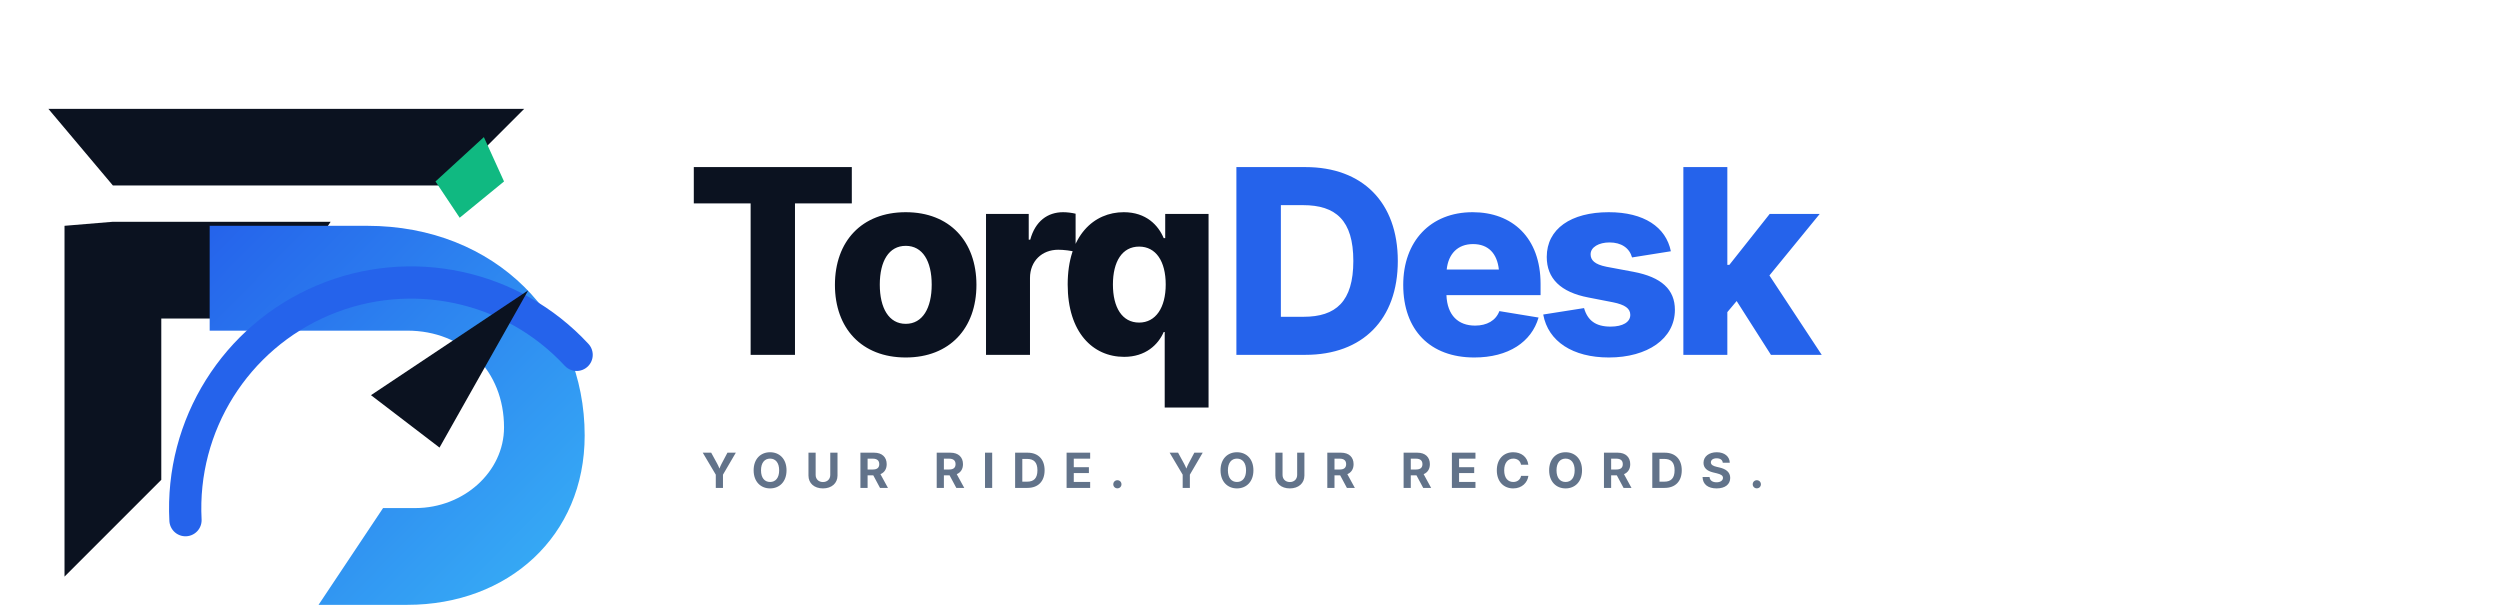
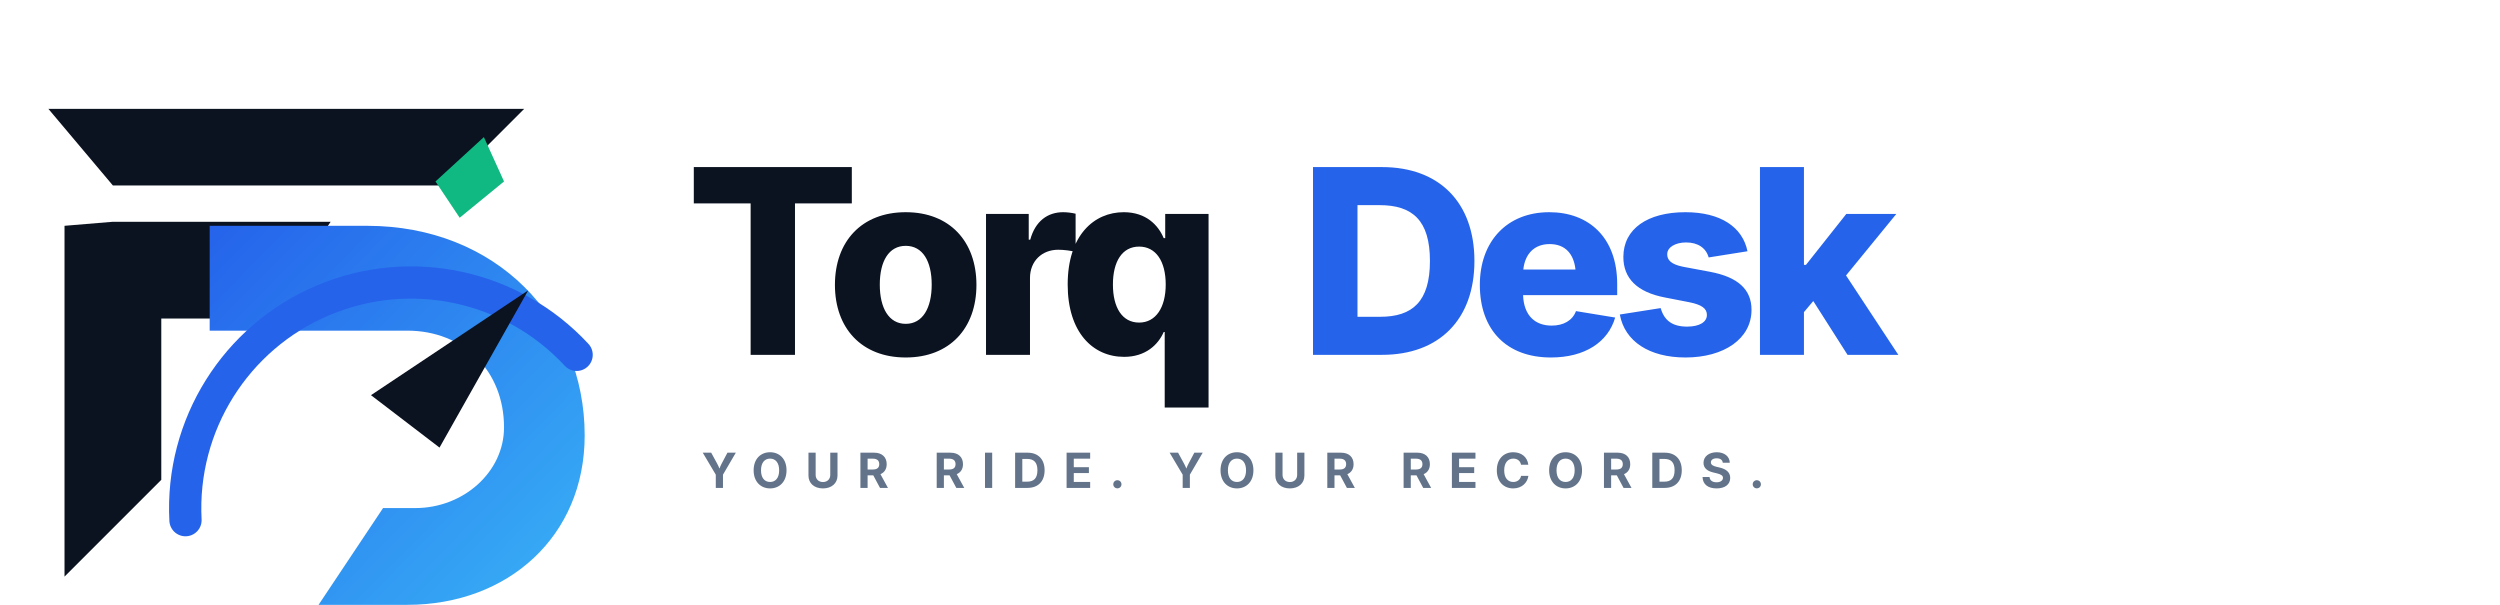
<svg xmlns="http://www.w3.org/2000/svg" viewBox="0 0 620 150" role="img" aria-labelledby="title desc">
  <defs>
    <linearGradient id="blue" x1="0" y1="0" x2="1" y2="1">
      <stop stop-color="#2563EB" />
      <stop offset="1" stop-color="#38B2F6" />
    </linearGradient>
  </defs>
  <g transform="translate(4 3)">
    <path d="M8 24H126L107 43H24Z" fill="#0B1220" />
    <path d="M24 52H78L62 76H36V116L12 140V53Z" fill="#0B1220" />
    <path d="M48 53H87C119 53 141 76 141 105C141 130 122 147 97 147H75L91 123H99C111 123 121 114 121 103C121 89 111 79 97 79H48Z" fill="url(#blue)" />
    <path d="M42 126A56 56 0 0 1 139 85" fill="none" stroke="#2563EB" stroke-width="8" stroke-linecap="round" />
    <path d="M88 95 127 69 105 108Z" fill="#0B1220" />
    <path d="M104 42 116 31 121 42 110 51Z" fill="#10B981" />
  </g>
  <text x="170" y="88" font-family="Inter,Montserrat,Arial,sans-serif" font-size="64" font-weight="800" letter-spacing="-3.5" fill="#0B1220">Torq</text>
-   <text x="303" y="88" font-family="Inter,Montserrat,Arial,sans-serif" font-size="64" font-weight="800" letter-spacing="-3.5" fill="#2563EB">Desk</text>
+   <text x="322" y="88" font-family="Inter,Montserrat,Arial,sans-serif" font-size="64" font-weight="800" letter-spacing="-3.5" fill="#2563EB">Desk</text>
  <text x="174" y="121" font-family="Inter,Montserrat,Arial,sans-serif" font-size="12" font-weight="700" letter-spacing="4.1" fill="#62738A">YOUR RIDE. YOUR RECORDS.</text>
</svg>
